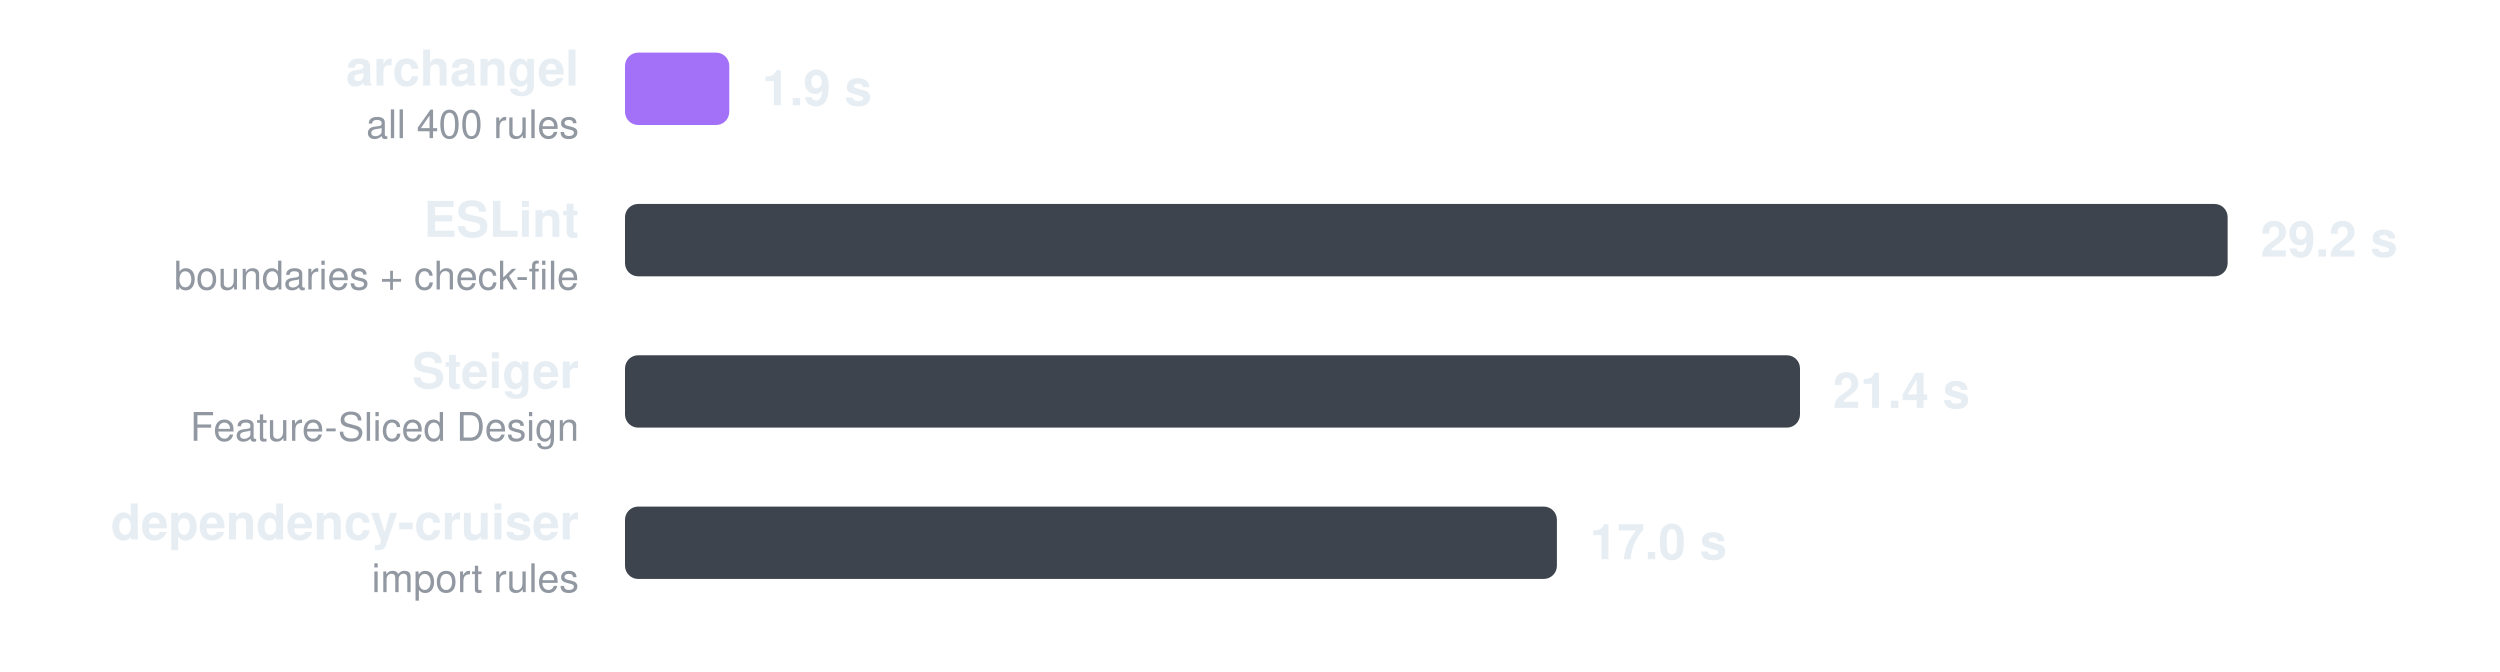
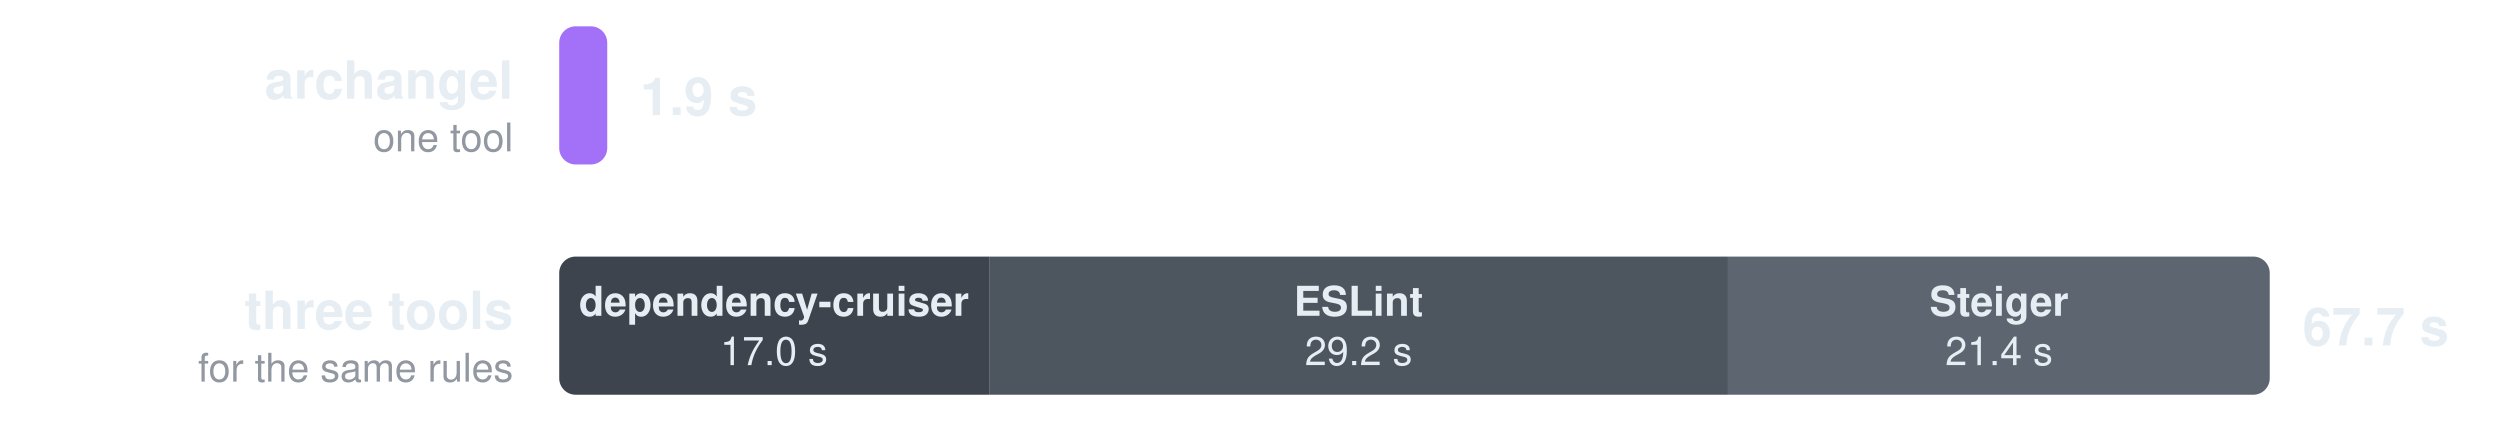
- <svg xmlns="http://www.w3.org/2000/svg" width="760" height="204" viewBox="0 0 760 204" role="img" aria-label="Seconds to check a 9,800-file TypeScript monorepo: archangel 1.9 s for all 400 rules; ESLint 29.2 s, Steiger 21.4 s and dependency-cruiser 17.0 s for their own rules">
+ <svg xmlns="http://www.w3.org/2000/svg" width="760" height="128" viewBox="0 0 760 128" role="img" aria-label="Seconds to check the same 400 architecture rules on a 9,800-file TypeScript monorepo: archangel 1.9 s; dependency-cruiser, ESLint and Steiger together 67.7 s">
+   <defs>
+     <clipPath id="r">
+       <rect x="170" y="78" width="520.0" height="42" rx="5" />
+     </clipPath>
+   </defs>
  <g font-family="-apple-system, BlinkMacSystemFont, 'Segoe UI', Helvetica, Arial, sans-serif">
-     <text x="176" y="26.0" text-anchor="end" font-weight="700" fill="#e6edf3" font-size="15">archangel</text>
-     <text x="176" y="42.0" text-anchor="end" fill="#9198a1" font-size="12">all 400 rules</text>
-     <rect x="190" y="16" width="31.7" height="22" rx="4" fill="#a371f7" />
-     <text x="231.7" y="32.0" font-weight="700" fill="#e6edf3" font-size="15">1.9 s</text>
-     <text x="176" y="72.0" text-anchor="end" font-weight="600" fill="#e6edf3" font-size="15">ESLint</text>
-     <text x="176" y="88.0" text-anchor="end" fill="#9198a1" font-size="12">boundaries + check-file</text>
-     <rect x="190" y="62" width="487.2" height="22" rx="4" fill="#3d444d" />
-     <text x="687.2" y="78.0" font-weight="600" fill="#e6edf3" font-size="15">29.2 s</text>
-     <text x="176" y="118.0" text-anchor="end" font-weight="600" fill="#e6edf3" font-size="15">Steiger</text>
-     <text x="176" y="134.0" text-anchor="end" fill="#9198a1" font-size="12">Feature-Sliced Design</text>
-     <rect x="190" y="108" width="357.2" height="22" rx="4" fill="#3d444d" />
-     <text x="557.2" y="124.0" font-weight="600" fill="#e6edf3" font-size="15">21.4 s</text>
-     <text x="176" y="164.0" text-anchor="end" font-weight="600" fill="#e6edf3" font-size="15">dependency-cruiser</text>
-     <text x="176" y="180.0" text-anchor="end" fill="#9198a1" font-size="12">import rules</text>
-     <rect x="190" y="154" width="283.3" height="22" rx="4" fill="#3d444d" />
-     <text x="483.3" y="170.0" font-weight="600" fill="#e6edf3" font-size="15">17.0 s</text>
+     <g clip-path="url(#r)">
+       <rect x="170.0" y="78" width="130.7" height="42" fill="#3d444d" />
+       <rect x="300.7" y="78" width="224.6" height="42" fill="#4d555f" />
+       <rect x="525.3" y="78" width="164.7" height="42" fill="#5d6670" />
+     </g>
+     <text x="156" y="30.0" text-anchor="end" font-weight="700" fill="#e6edf3" font-size="16">archangel</text>
+     <text x="156" y="46.0" text-anchor="end" fill="#9198a1" font-size="12">one tool</text>
+     <rect x="170" y="8" width="14.6" height="42" rx="5" fill="#a371f7" />
+     <text x="194.6" y="35.0" font-weight="700" fill="#e6edf3" font-size="16">1.9 s</text>
+     <text x="156" y="100.0" text-anchor="end" font-weight="600" fill="#e6edf3" font-size="16">three tools</text>
+     <text x="156" y="116.0" text-anchor="end" fill="#9198a1" font-size="12">for the same rules</text>
+     <text x="235.3" y="96.0" text-anchor="middle" font-weight="600" fill="#e6edf3" font-size="12.5">dependency-cruiser</text>
+     <text x="235.3" y="111.0" text-anchor="middle" fill="#e6edf3" font-size="12">17.0 s</text>
+     <text x="413.0" y="96.0" text-anchor="middle" font-weight="600" fill="#e6edf3" font-size="12.5">ESLint</text>
+     <text x="413.0" y="111.0" text-anchor="middle" fill="#e6edf3" font-size="12">29.2 s</text>
+     <text x="607.7" y="96.0" text-anchor="middle" font-weight="600" fill="#e6edf3" font-size="12.5">Steiger</text>
+     <text x="607.7" y="111.0" text-anchor="middle" fill="#e6edf3" font-size="12">21.4 s</text>
+     <text x="700.0" y="105.0" font-weight="600" fill="#e6edf3" font-size="16">67.7 s</text>
  </g>
</svg>
